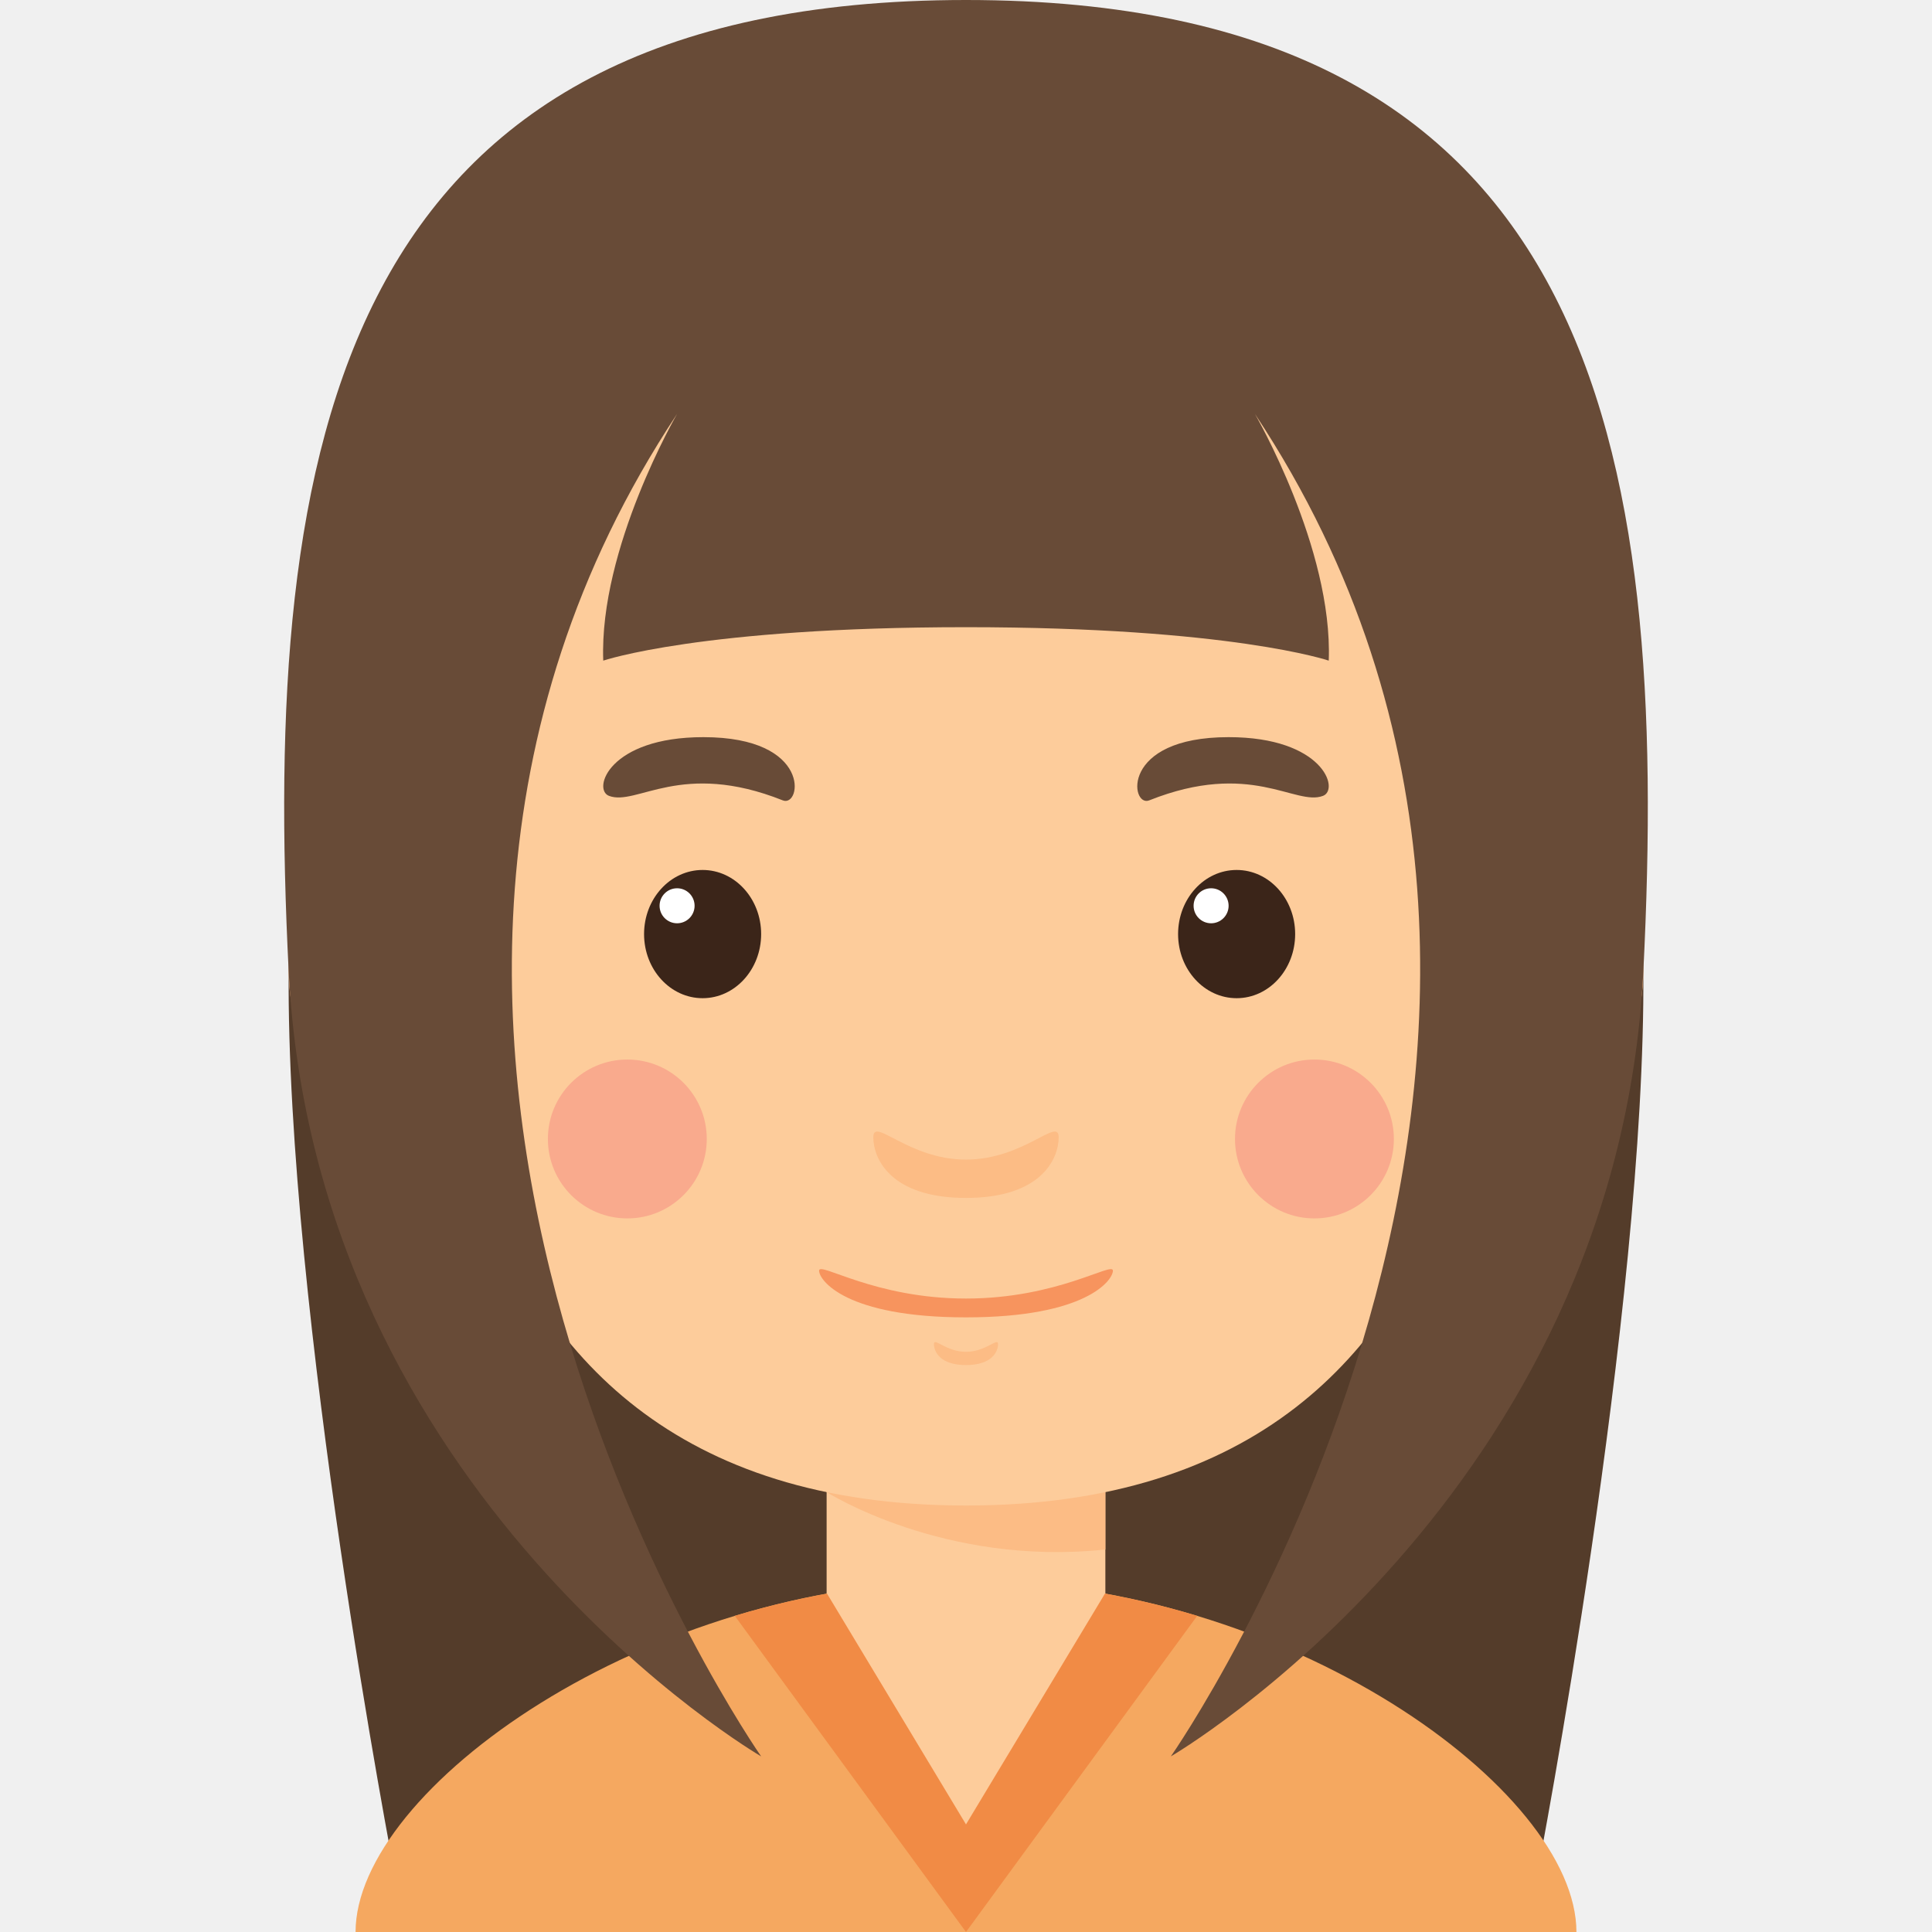
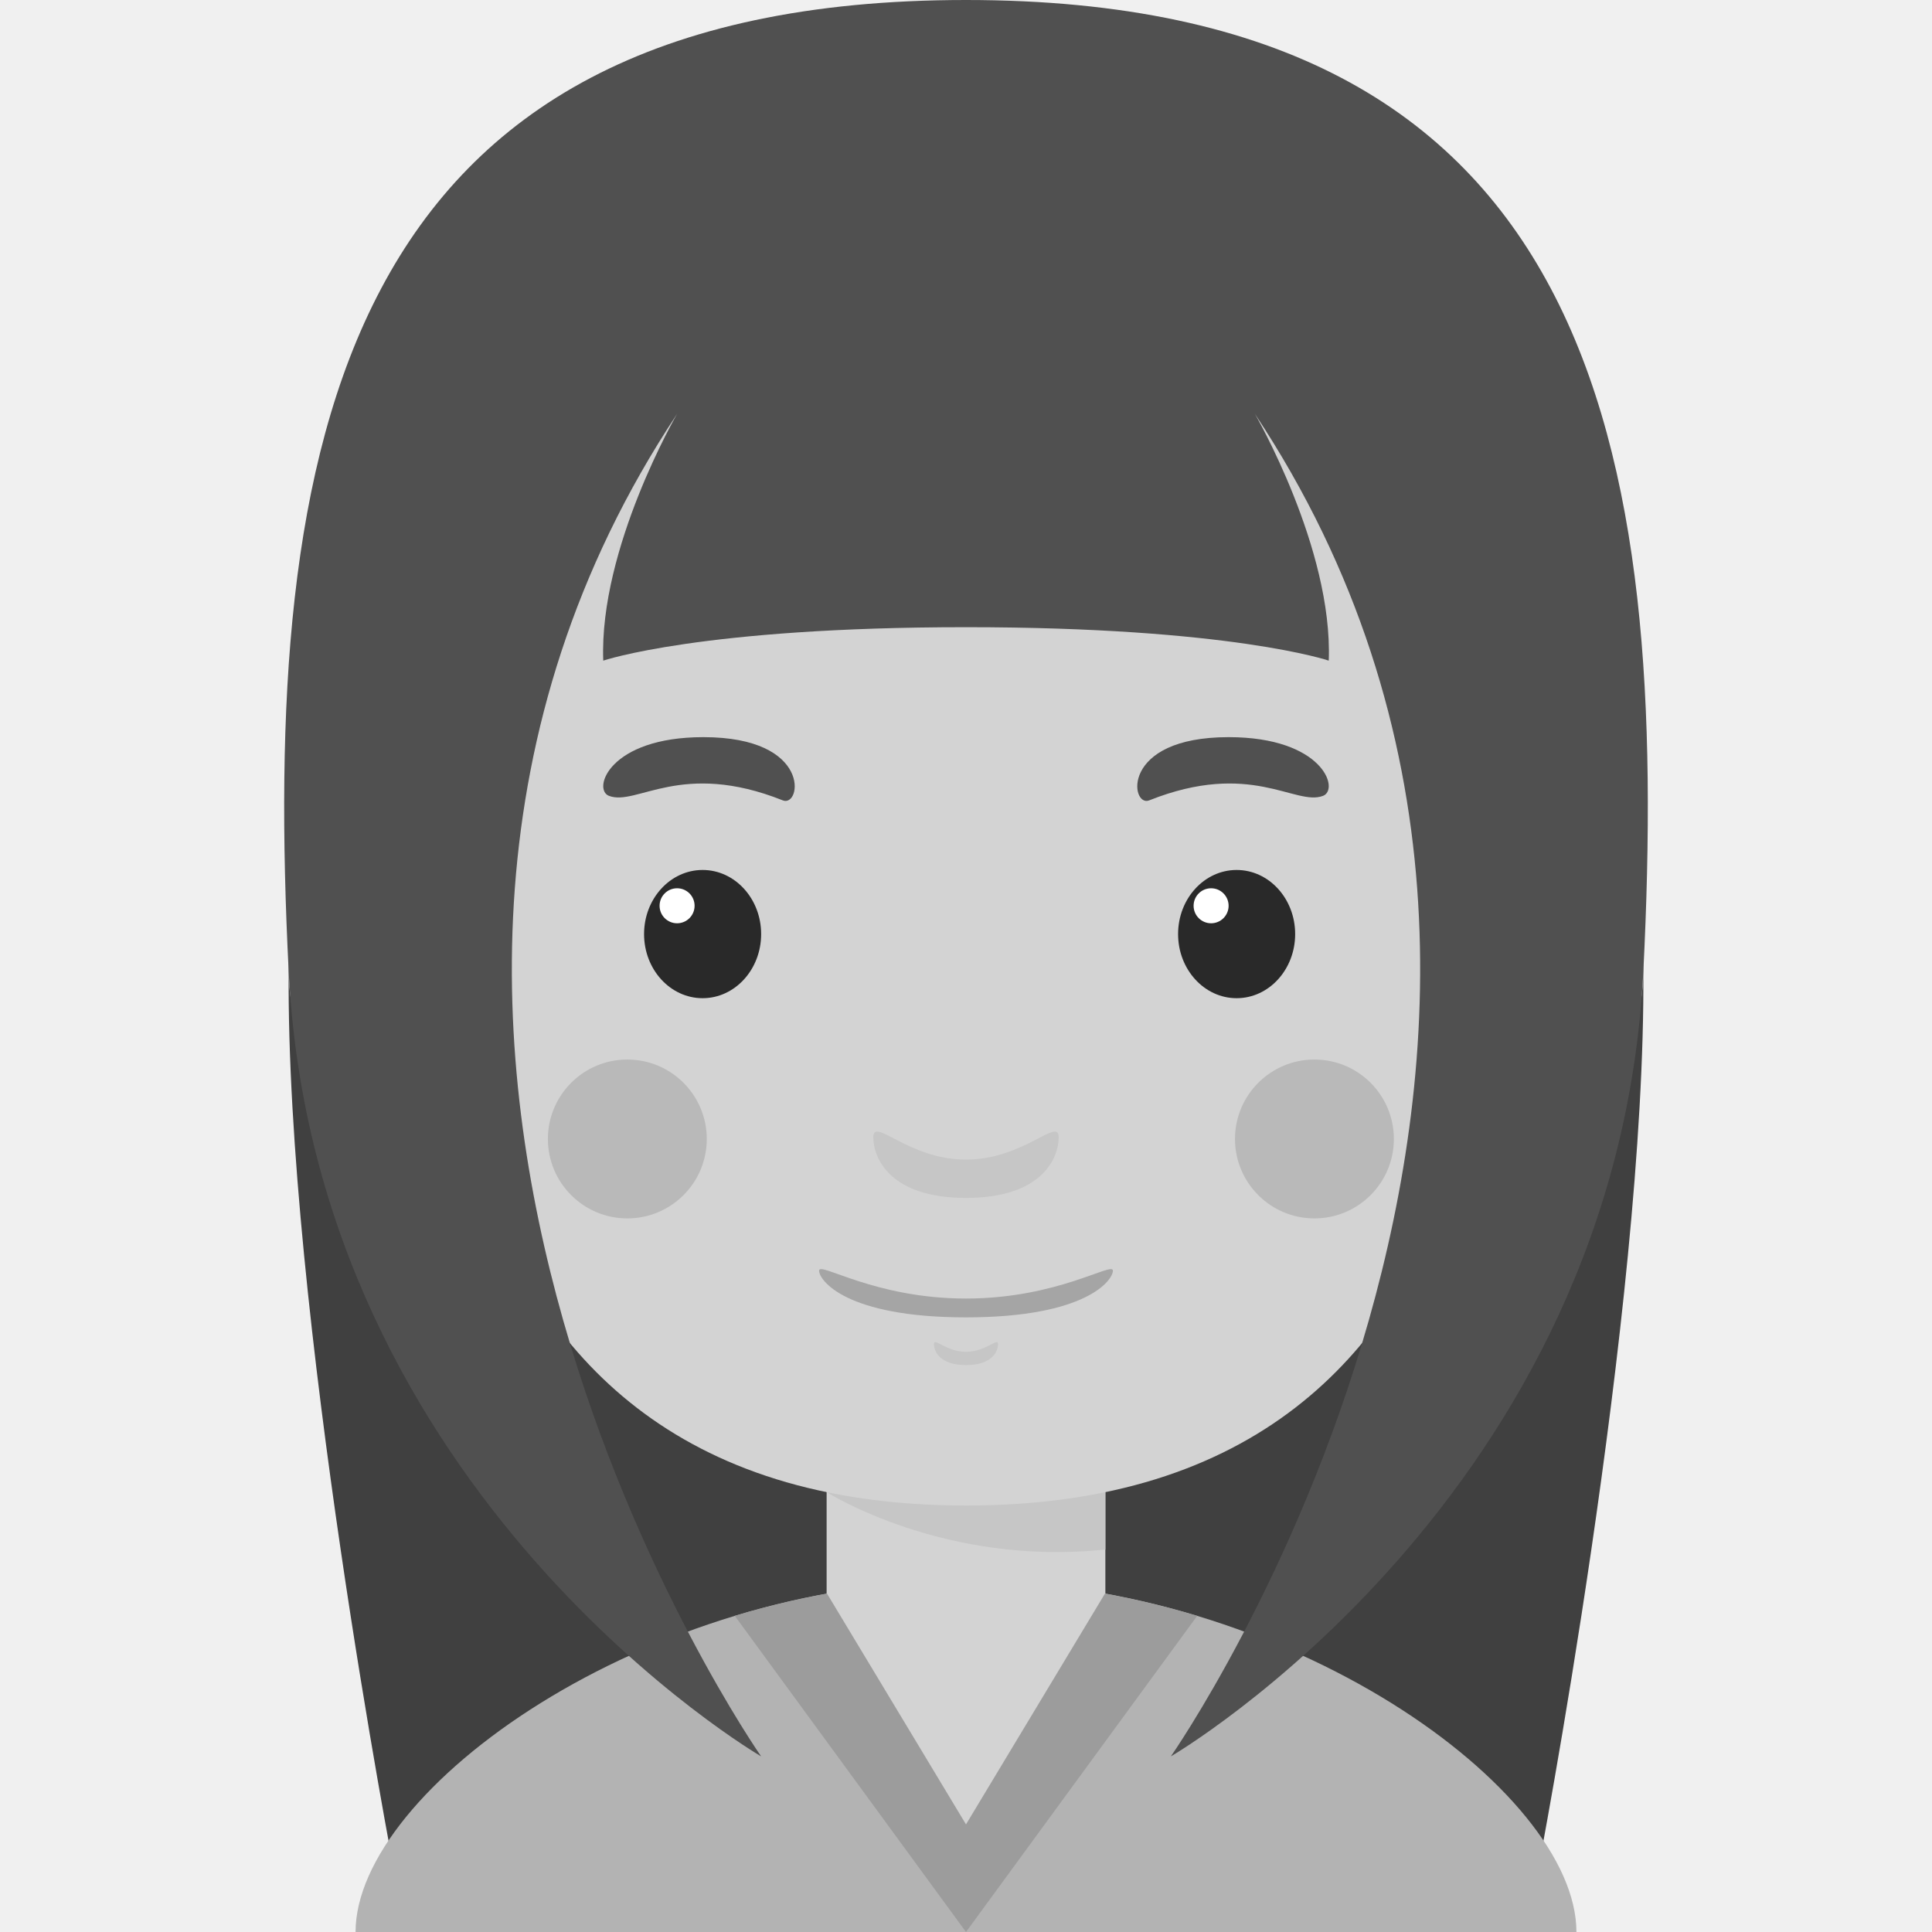
<svg xmlns="http://www.w3.org/2000/svg" version="1.1" id="Capa_1" viewBox="0 0 203.736 203.736" xml:space="preserve">
  <defs id="defs15">
	
	
	
	
	
	
	
	
	
</defs>
-   <path style="fill:#543c2a" d="m 101.867,66.139 v 131.395 h 60.26 c 0,0 11.449,-59.365 11.168,-95.113 -0.281,-35.748 -71.428,-36.282 -71.428,-36.282 z" id="path1" />
-   <path style="fill:#543c2a" d="M 101.867,66.139 V 197.534 H 41.609 c 0,0 -11.449,-59.365 -11.168,-95.113 0.28,-35.748 71.426,-36.282 71.426,-36.282 z" id="path2" />
+   <path style="fill:#404040" d="m 101.867,66.139 v 131.395 h 60.26 c 0,0 11.449,-59.365 11.168,-95.113 -0.281,-35.748 -71.428,-36.282 -71.428,-36.282 z" id="path1" />
+   <path style="fill:#404040" d="M 101.867,66.139 V 197.534 H 41.609 c 0,0 -11.449,-59.365 -11.168,-95.113 0.28,-35.748 71.426,-36.282 71.426,-36.282 z" id="path2" />
  <g id="g10">
    <g id="g9">
-       <rect x="87.17" y="153.47" style="fill:#fdcc9b" width="29.395" height="32.923" id="rect2" />
-       <path style="fill:#fcbc85" d="m 87.17,157.348 c 0,0 12.365,7.874 29.395,6.051 V 153.47 H 87.17 Z" id="path3" />
-       <ellipse style="fill:#fcbc85" cx="44.784" cy="102.42" rx="14.343" ry="16.364" id="ellipse3" />
-       <ellipse style="fill:#fcbc85" cx="158.952" cy="102.42" rx="14.343" ry="16.364" id="ellipse4" />
-       <path style="fill:#fdcc9b" d="m 158.894,71.165 c 0,-24.104 -17.637,-41.741 -57.026,-41.741 -39.389,0 -57.025,17.637 -57.025,41.741 0,24.104 -4.115,87.597 57.025,87.597 61.141,0 57.026,-63.493 57.026,-87.597 z" id="path4" />
+       <rect x="87.17" y="153.47" style="fill:#d3d3d3" width="29.395" height="32.923" id="rect2" />
+       <path style="fill:#c6c6c6" d="m 87.17,157.348 c 0,0 12.365,7.874 29.395,6.051 V 153.47 H 87.17 Z" id="path3" />
+       <ellipse style="fill:#c6c6c6" cx="44.784" cy="102.42" rx="14.343" ry="16.364" id="ellipse3" />
+       <ellipse style="fill:#c6c6c6" cx="158.952" cy="102.42" rx="14.343" ry="16.364" id="ellipse4" />
+       <path style="fill:#d3d3d3" d="m 158.894,71.165 c 0,-24.104 -17.637,-41.741 -57.026,-41.741 -39.389,0 -57.025,17.637 -57.025,41.741 0,24.104 -4.115,87.597 57.025,87.597 61.141,0 57.026,-63.493 57.026,-87.597 z" id="path4" />
      <g id="g7">
        <g id="g5">
-           <ellipse style="fill:#3b2519" cx="74.092" cy="98.502" rx="6.173" ry="6.761" id="ellipse5" />
+           <ellipse style="fill:#292929" cx="74.092" cy="98.502" rx="6.173" ry="6.761" id="ellipse5" />
          <circle style="fill:#ffffff" cx="71.401" cy="95.517" r="1.846" id="circle5" />
        </g>
-         <path style="fill:#684b37" d="m 64.217,83.925 c 2.919,1.117 7.605,-3.798 18.335,0.478 1.956,0.78 3.123,-6.668 -8.378,-6.668 -9.957,0 -11.721,5.515 -9.957,6.19 z" id="path5" />
+         <path style="fill:#505050" d="m 64.217,83.925 c 2.919,1.117 7.605,-3.798 18.335,0.478 1.956,0.78 3.123,-6.668 -8.378,-6.668 -9.957,0 -11.721,5.515 -9.957,6.19 z" id="path5" />
        <g id="g6">
-           <ellipse style="fill:#3b2519" cx="130.406" cy="98.502" rx="6.173" ry="6.761" id="ellipse6" />
+           <ellipse style="fill:#292929" cx="130.406" cy="98.502" rx="6.173" ry="6.761" id="ellipse6" />
          <circle style="fill:#ffffff" cx="127.715" cy="95.517" r="1.846" id="circle6" />
        </g>
-         <path style="fill:#684b37" d="m 139.519,83.925 c -2.919,1.117 -7.606,-3.798 -18.335,0.478 -1.956,0.78 -3.123,-6.668 8.377,-6.668 9.958,0 11.721,5.515 9.958,6.19 z" id="path6" />
+         <path style="fill:#505050" d="m 139.519,83.925 c -2.919,1.117 -7.606,-3.798 -18.335,0.478 -1.956,0.78 -3.123,-6.668 8.377,-6.668 9.958,0 11.721,5.515 9.958,6.19 z" id="path6" />
      </g>
-       <path style="fill:#fcbc85" d="m 101.867,122.283 c -6.099,0 -9.773,-4.557 -9.773,-2.352 0,2.204 1.764,6.394 9.773,6.394 8.011,0 9.774,-4.189 9.774,-6.394 10e-4,-2.205 -3.674,2.352 -9.774,2.352 z" id="path7" />
-       <path style="fill:#fcbc85" d="m 101.867,142.553 c -2.109,0 -3.38,-1.575 -3.38,-0.814 0,0.763 0.61,2.212 3.38,2.212 2.771,0 3.381,-1.449 3.381,-2.212 0,-0.761 -1.27,0.814 -3.381,0.814 z" id="path8" />
-       <path style="fill:#f7945e" d="m 101.867,136.936 c -9.668,0 -15.492,-3.937 -15.492,-2.939 0,0.998 2.795,4.924 15.492,4.924 12.697,0 15.493,-3.927 15.493,-4.924 0,-0.997 -5.825,2.939 -15.493,2.939 z" id="path9" />
+       <path style="fill:#c6c6c6" d="m 101.867,122.283 c -6.099,0 -9.773,-4.557 -9.773,-2.352 0,2.204 1.764,6.394 9.773,6.394 8.011,0 9.774,-4.189 9.774,-6.394 10e-4,-2.205 -3.674,2.352 -9.774,2.352 z" id="path7" />
+       <path style="fill:#c6c6c6" d="m 101.867,142.553 c -2.109,0 -3.38,-1.575 -3.38,-0.814 0,0.763 0.61,2.212 3.38,2.212 2.771,0 3.381,-1.449 3.381,-2.212 0,-0.761 -1.27,0.814 -3.381,0.814 z" id="path8" />
+       <path style="fill:#a5a5a5" d="m 101.867,136.936 c -9.668,0 -15.492,-3.937 -15.492,-2.939 0,0.998 2.795,4.924 15.492,4.924 12.697,0 15.493,-3.927 15.493,-4.924 0,-0.997 -5.825,2.939 -15.493,2.939 z" id="path9" />
    </g>
-     <circle style="fill:#f9aa8d" cx="66.154" cy="120.108" r="8.377" id="circle9" />
-     <circle style="fill:#f9aa8d" cx="138.611" cy="120.108" r="8.377" id="circle10" />
+     <circle style="fill:#b9b9b9" cx="66.154" cy="120.108" r="8.377" id="circle9" />
+     <circle style="fill:#b9b9b9" cx="138.611" cy="120.108" r="8.377" id="circle10" />
  </g>
-   <path style="fill:#f5a860" d="m 101.867,166.699 v 37.037 H 37.495 c 0,-14.991 30.569,-37.037 64.372,-37.037 z" id="path10" />
-   <path style="fill:#f5a860" d="m 101.867,166.699 v 37.037 h 64.373 c 0,-14.991 -30.568,-37.037 -64.373,-37.037 z" id="path11" />
-   <path style="fill:#f18b45" d="m 89.6,167.651 c -0.189,0.027 -0.379,0.065 -0.569,0.094 -3.963,0.634 -7.829,1.529 -11.543,2.653 l 24.38,33.338 V 185.218 L 90.87,167.501 c -0.421,0.059 -0.85,0.086 -1.27,0.15 z" id="path12" />
-   <path style="fill:#f18b45" d="m 114.135,167.651 c 0.19,0.027 0.38,0.065 0.57,0.094 3.963,0.634 7.829,1.529 11.543,2.653 l -24.381,33.338 v -18.518 l 10.998,-17.716 c 0.421,0.058 0.851,0.085 1.27,0.149 z" id="path13" />
-   <path style="fill:#684b37" d="M 101.867,0 C 35.436,0 27.651,46.991 30.441,102.42 c 2.79,55.43 49.824,82.797 49.824,82.797 0,0 -52.705,-75.427 -8.864,-141.566 0,0 -8.232,14.157 -7.786,26.015 0,0 10.328,-3.527 38.253,-3.527 27.926,0 38.253,3.527 38.253,3.527 0.447,-11.858 -7.785,-26.015 -7.785,-26.015 43.841,66.138 -8.865,141.566 -8.865,141.566 0,0 47.035,-27.367 49.825,-82.797 C 176.085,46.991 168.3,0 101.867,0 Z" id="path14" />
-   <path style="fill:#fdcc9b" d="m 87.17,167.981 14.697,24.408 14.697,-24.409 c 0.001,0 -15.247,-5.552 -29.394,0.001 z" id="path15" />
+   <path style="fill:#b3b3b3" d="m 101.867,166.699 v 37.037 H 37.495 c 0,-14.991 30.569,-37.037 64.372,-37.037 z" id="path10" />
+   <path style="fill:#b3b3b3" d="m 101.867,166.699 v 37.037 h 64.373 c 0,-14.991 -30.568,-37.037 -64.373,-37.037 z" id="path11" />
+   <path style="fill:#9c9c9c" d="m 89.6,167.651 c -0.189,0.027 -0.379,0.065 -0.569,0.094 -3.963,0.634 -7.829,1.529 -11.543,2.653 l 24.38,33.338 V 185.218 L 90.87,167.501 c -0.421,0.059 -0.85,0.086 -1.27,0.15 z" id="path12" />
+   <path style="fill:#9c9c9c" d="m 114.135,167.651 c 0.19,0.027 0.38,0.065 0.57,0.094 3.963,0.634 7.829,1.529 11.543,2.653 l -24.381,33.338 v -18.518 l 10.998,-17.716 c 0.421,0.058 0.851,0.085 1.27,0.149 z" id="path13" />
+   <path style="fill:#505050" d="M 101.867,0 C 35.436,0 27.651,46.991 30.441,102.42 c 2.79,55.43 49.824,82.797 49.824,82.797 0,0 -52.705,-75.427 -8.864,-141.566 0,0 -8.232,14.157 -7.786,26.015 0,0 10.328,-3.527 38.253,-3.527 27.926,0 38.253,3.527 38.253,3.527 0.447,-11.858 -7.785,-26.015 -7.785,-26.015 43.841,66.138 -8.865,141.566 -8.865,141.566 0,0 47.035,-27.367 49.825,-82.797 C 176.085,46.991 168.3,0 101.867,0 Z" id="path14" />
+   <path style="fill:#d3d3d3" d="m 87.17,167.981 14.697,24.408 14.697,-24.409 c 0.001,0 -15.247,-5.552 -29.394,0.001 z" id="path15" />
</svg>
